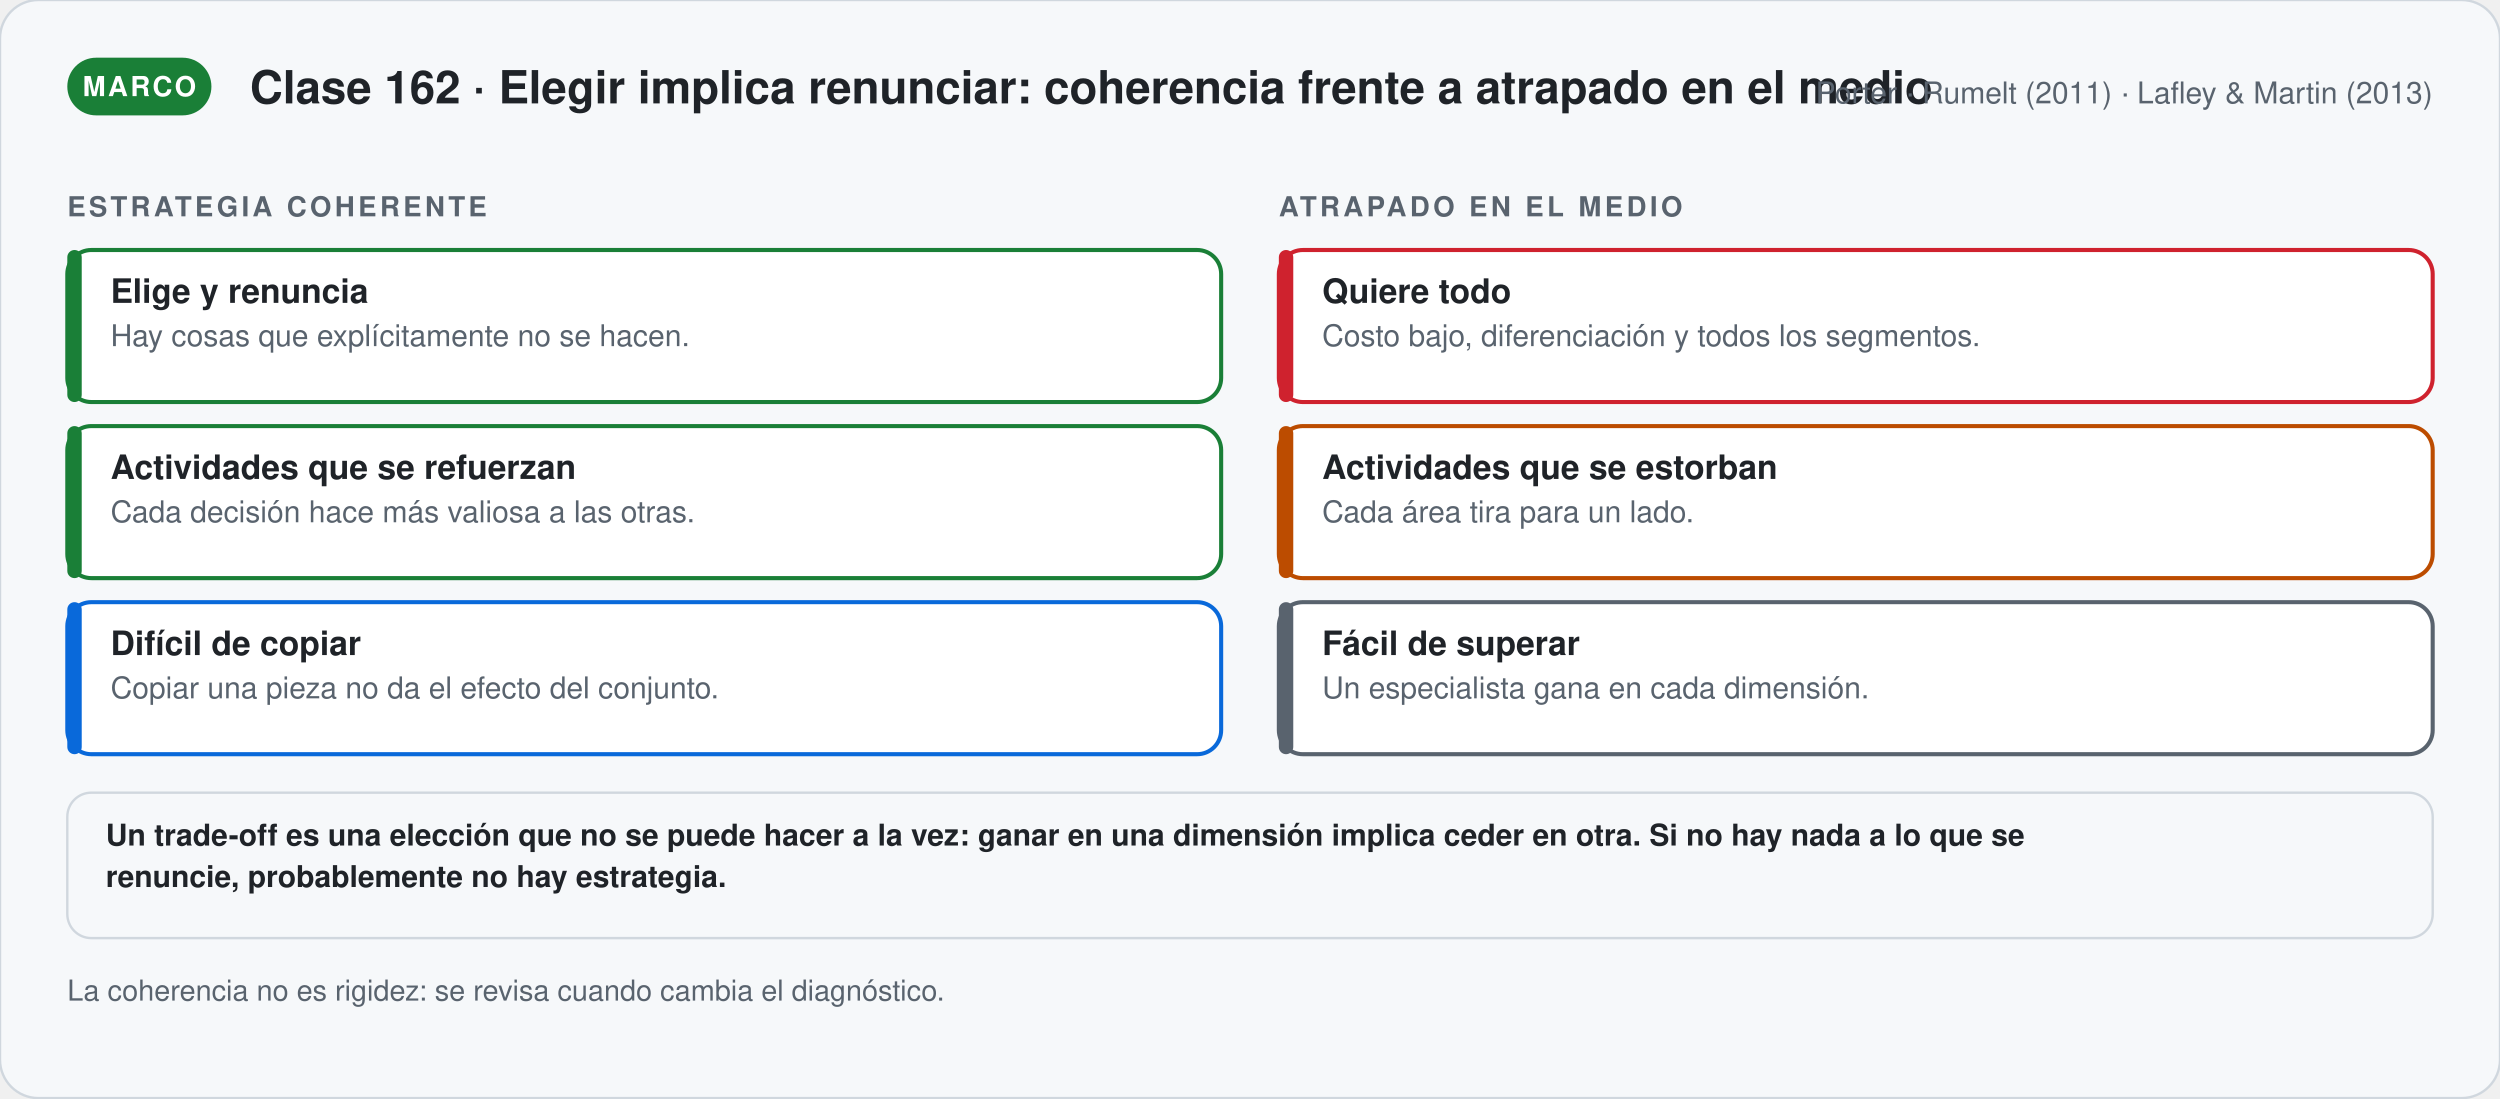
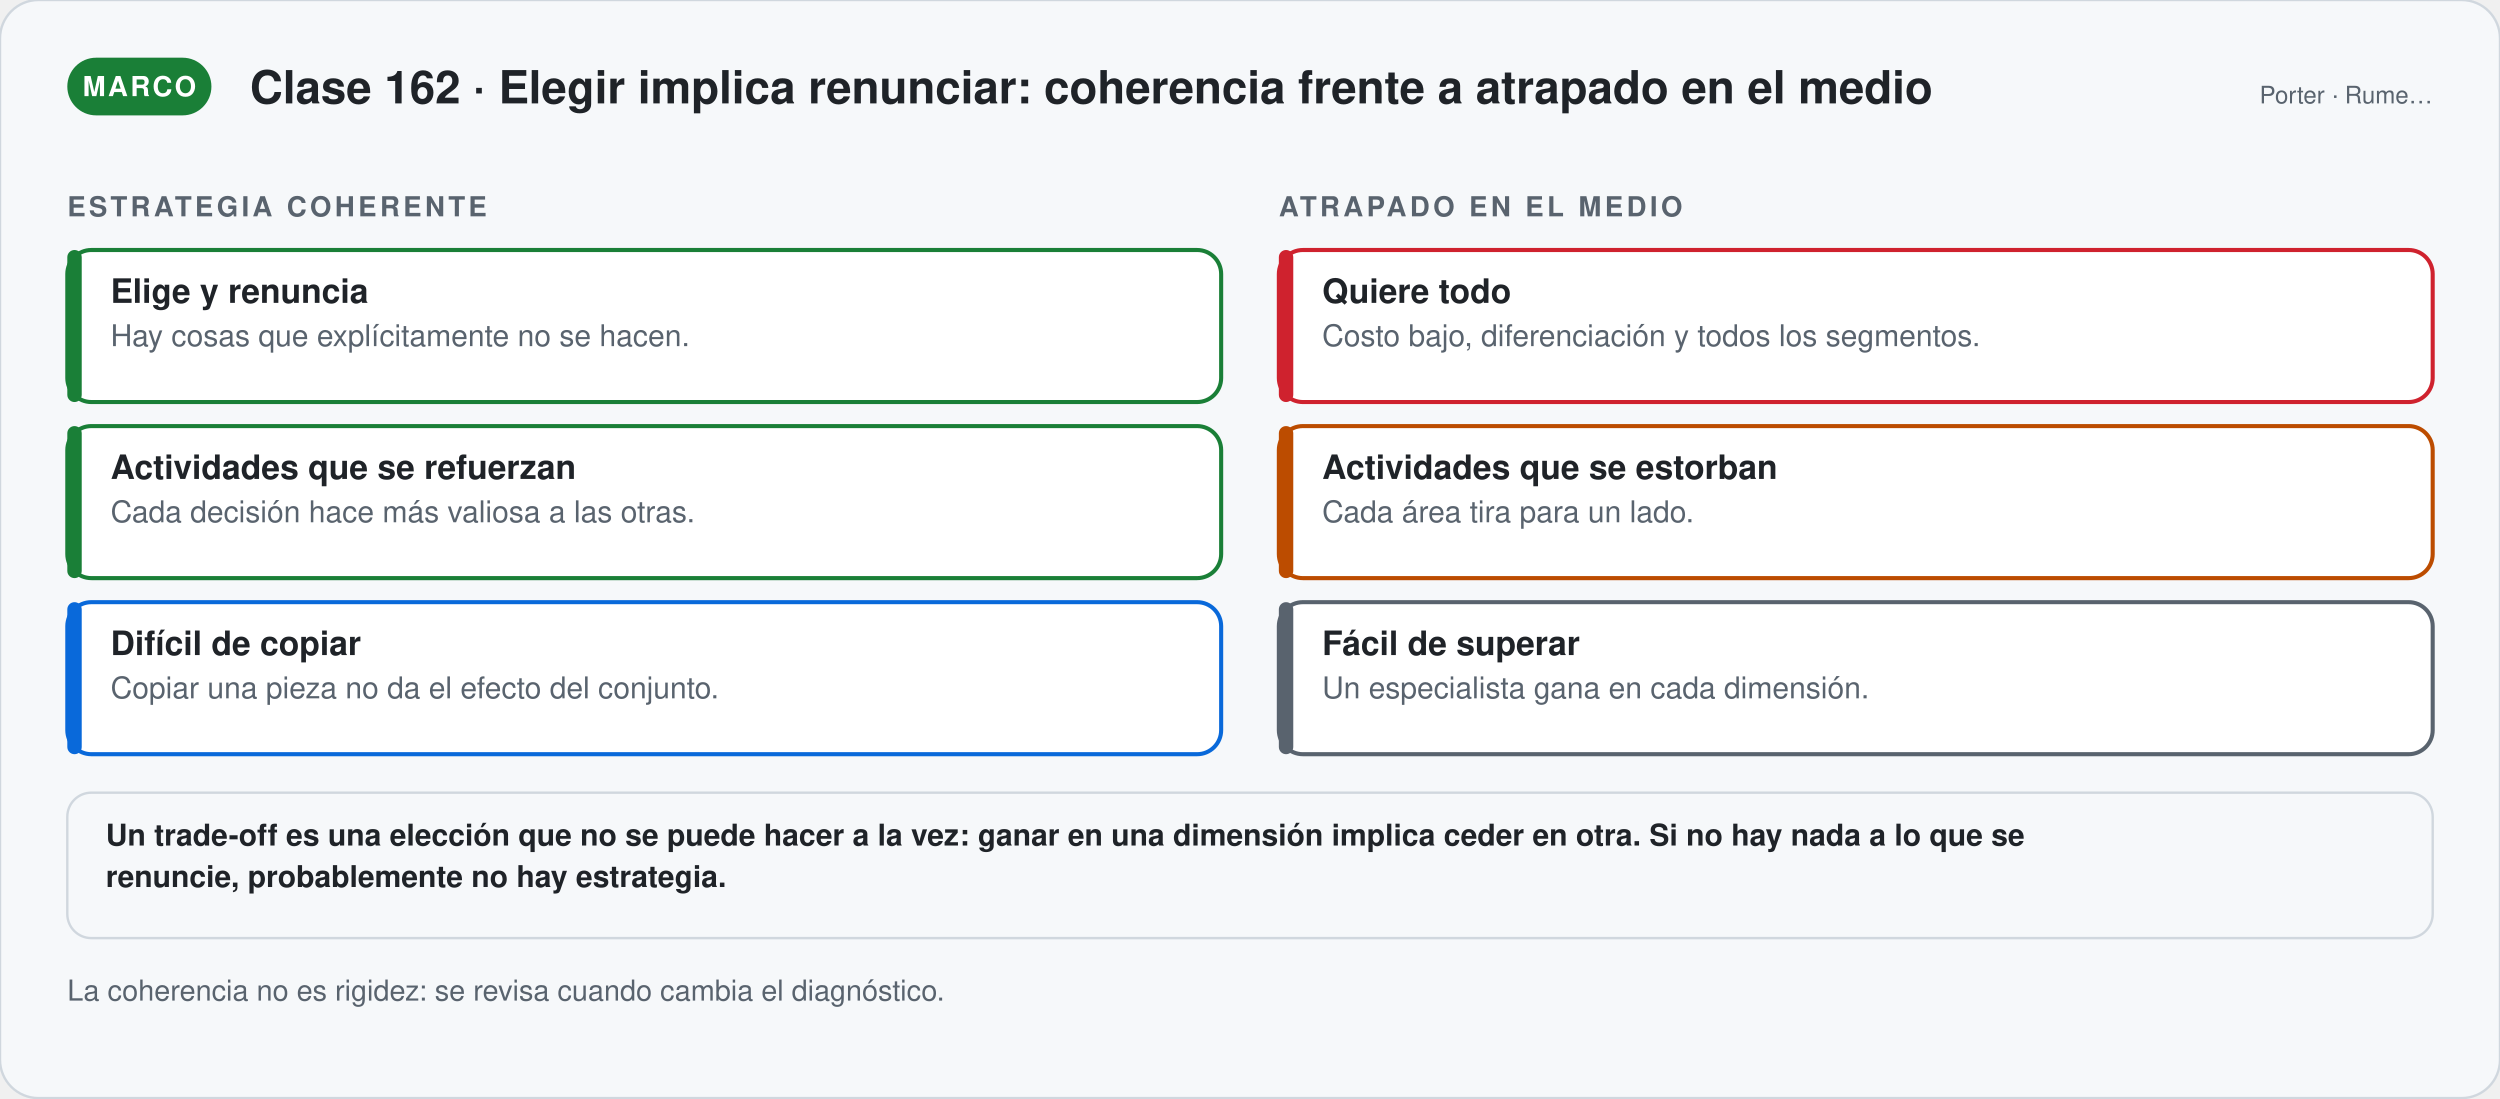
<svg xmlns="http://www.w3.org/2000/svg" viewBox="0 0 1040 456.81" width="1040" role="img" aria-labelledby="t-s162 d-s162" font-family="'Segoe UI', 'Helvetica Neue', Helvetica, Arial, sans-serif">
  <defs>
    <marker id="p-s162" viewBox="0 0 10 10" refX="8" refY="5" markerWidth="7" markerHeight="7" orient="auto">
      <path d="M1,1 L9,5 L1,9 Z" fill="#59636e" />
    </marker>
  </defs>
  <rect width="1040" height="456.81" rx="16" fill="#f6f8fa" stroke="#d0d7de" />
  <rect x="28" y="24" width="59.95" height="24" rx="12" fill="#1a7f37" />
  <text x="57.975" y="40" font-size="11.5" font-weight="700" fill="#ffffff" text-anchor="middle" letter-spacing="1">MARCO</text>
  <text x="103.95" y="43" font-size="19" font-weight="700" fill="#1f2328" text-anchor="start">Clase 162 · Elegir implica renunciar: coherencia frente a atrapado en el medio</text>
-   <text x="1012" y="43" font-size="12.5" font-weight="400" fill="#59636e" text-anchor="end">Porter · Rumelt (2011) · Lafley &amp; Martin (2013)</text>
+   <text x="1012" y="43" font-size="10" font-weight="400" fill="#59636e" text-anchor="end">Porter · Rume…</text>
  <text x="28" y="90" font-size="11.5" font-weight="700" fill="#59636e" text-anchor="start" letter-spacing="1.4">ESTRATEGIA COHERENTE</text>
  <rect x="28" y="104" width="480" height="63.25" rx="10" fill="#ffffff" stroke="#1a7f37" stroke-width="1.7" />
  <rect x="28.0" y="104" width="6" height="63.25" rx="3" fill="#1a7f37" />
  <text x="46" y="126" font-size="14" font-weight="700" fill="#1f2328" text-anchor="start">Elige y renuncia</text>
  <text x="46" y="144" font-size="12.5" font-weight="400" fill="#59636e" text-anchor="start">Hay cosas que explícitamente no se hacen.</text>
  <rect x="28" y="177.25" width="480" height="63.25" rx="10" fill="#ffffff" stroke="#1a7f37" stroke-width="1.7" />
  <rect x="28.0" y="177.25" width="6" height="63.25" rx="3" fill="#1a7f37" />
  <text x="46" y="199.25" font-size="14" font-weight="700" fill="#1f2328" text-anchor="start">Actividades que se refuerzan</text>
  <text x="46" y="217.25" font-size="12.5" font-weight="400" fill="#59636e" text-anchor="start">Cada decisión hace más valiosa a las otras.</text>
  <rect x="28" y="250.5" width="480" height="63.25" rx="10" fill="#ffffff" stroke="#0969da" stroke-width="1.7" />
  <rect x="28.0" y="250.5" width="6" height="63.25" rx="3" fill="#0969da" />
  <text x="46" y="272.5" font-size="14" font-weight="700" fill="#1f2328" text-anchor="start">Difícil de copiar</text>
  <text x="46" y="290.5" font-size="12.5" font-weight="400" fill="#59636e" text-anchor="start">Copiar una pieza no da el efecto del conjunto.</text>
  <text x="532" y="90" font-size="11.5" font-weight="700" fill="#59636e" text-anchor="start" letter-spacing="1.4">ATRAPADO EN EL MEDIO</text>
  <rect x="532" y="104" width="480" height="63.25" rx="10" fill="#ffffff" stroke="#cf222e" stroke-width="1.7" />
  <rect x="532.0" y="104" width="6" height="63.25" rx="3" fill="#cf222e" />
  <text x="550" y="126" font-size="14" font-weight="700" fill="#1f2328" text-anchor="start">Quiere todo</text>
  <text x="550" y="144" font-size="12.5" font-weight="400" fill="#59636e" text-anchor="start">Costo bajo, diferenciación y todos los segmentos.</text>
  <rect x="532" y="177.25" width="480" height="63.25" rx="10" fill="#ffffff" stroke="#bc4c00" stroke-width="1.7" />
  <rect x="532.0" y="177.25" width="6" height="63.25" rx="3" fill="#bc4c00" />
  <text x="550" y="199.25" font-size="14" font-weight="700" fill="#1f2328" text-anchor="start">Actividades que se estorban</text>
  <text x="550" y="217.25" font-size="12.5" font-weight="400" fill="#59636e" text-anchor="start">Cada área tira para un lado.</text>
  <rect x="532" y="250.5" width="480" height="63.25" rx="10" fill="#ffffff" stroke="#59636e" stroke-width="1.7" />
  <rect x="532.0" y="250.5" width="6" height="63.25" rx="3" fill="#59636e" />
  <text x="550" y="272.5" font-size="14" font-weight="700" fill="#1f2328" text-anchor="start">Fácil de superar</text>
  <text x="550" y="290.5" font-size="12.5" font-weight="400" fill="#59636e" text-anchor="start">Un especialista gana en cada dimensión.</text>
  <rect x="28" y="329.75" width="984" height="60.5" rx="10" fill="#f6f8fa" stroke="#d0d7de" stroke-width="1" />
  <text x="44" y="351.75" font-size="12.5" font-weight="600" fill="#1f2328" text-anchor="start">Un trade-off es una elección que no se puede hacer a la vez: ganar en una dimensión implica ceder en otra. Si no hay nada a lo que se</text>
  <text x="44" y="369" font-size="12.5" font-weight="600" fill="#1f2328" text-anchor="start">renuncie, probablemente no hay estrategia.</text>
  <text x="28" y="416.25" font-size="12" font-weight="400" fill="#59636e" text-anchor="start">La coherencia no es rigidez: se revisa cuando cambia el diagnóstico.</text>
</svg>
